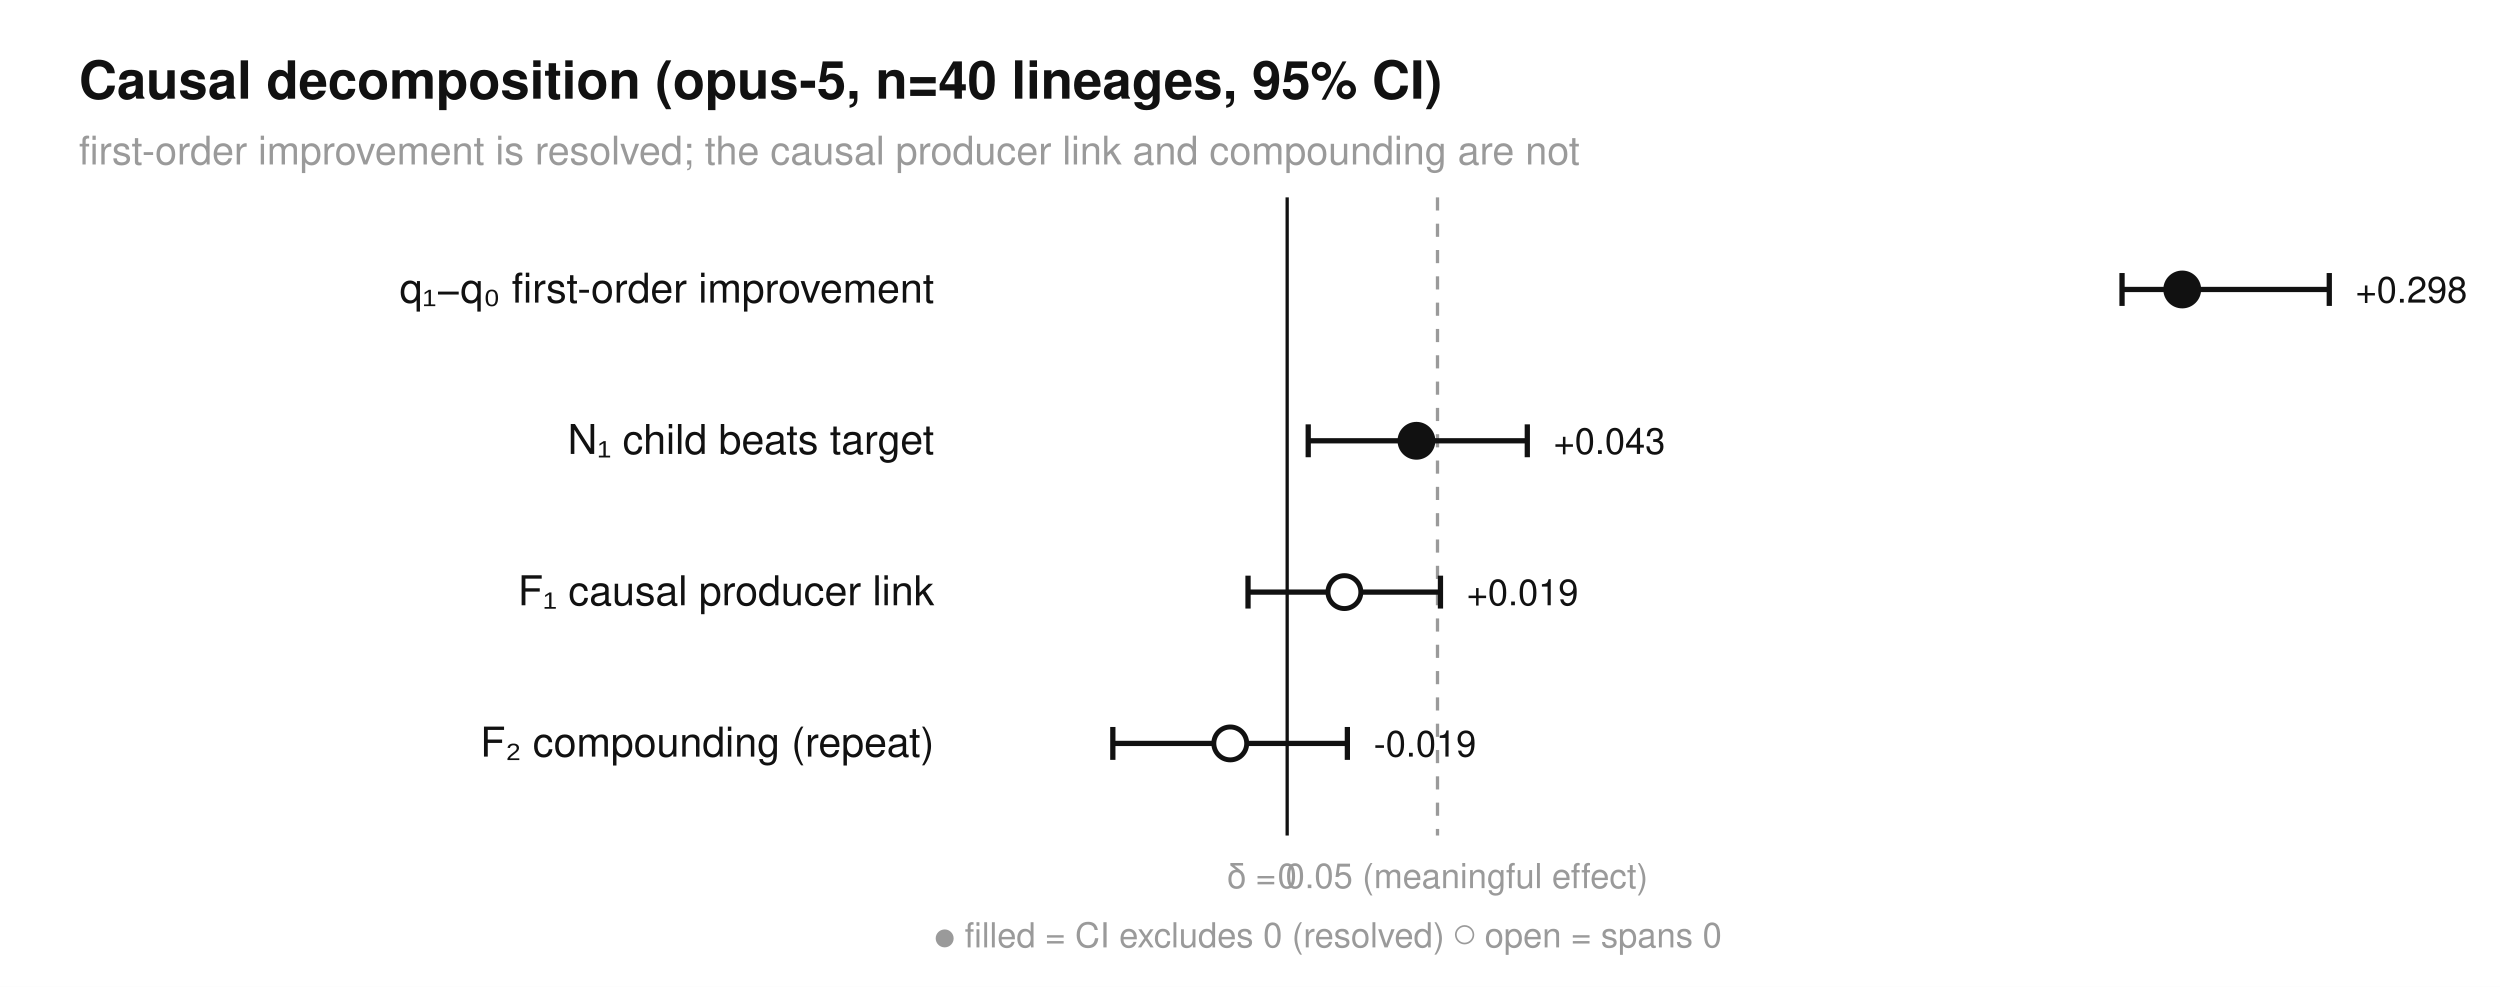
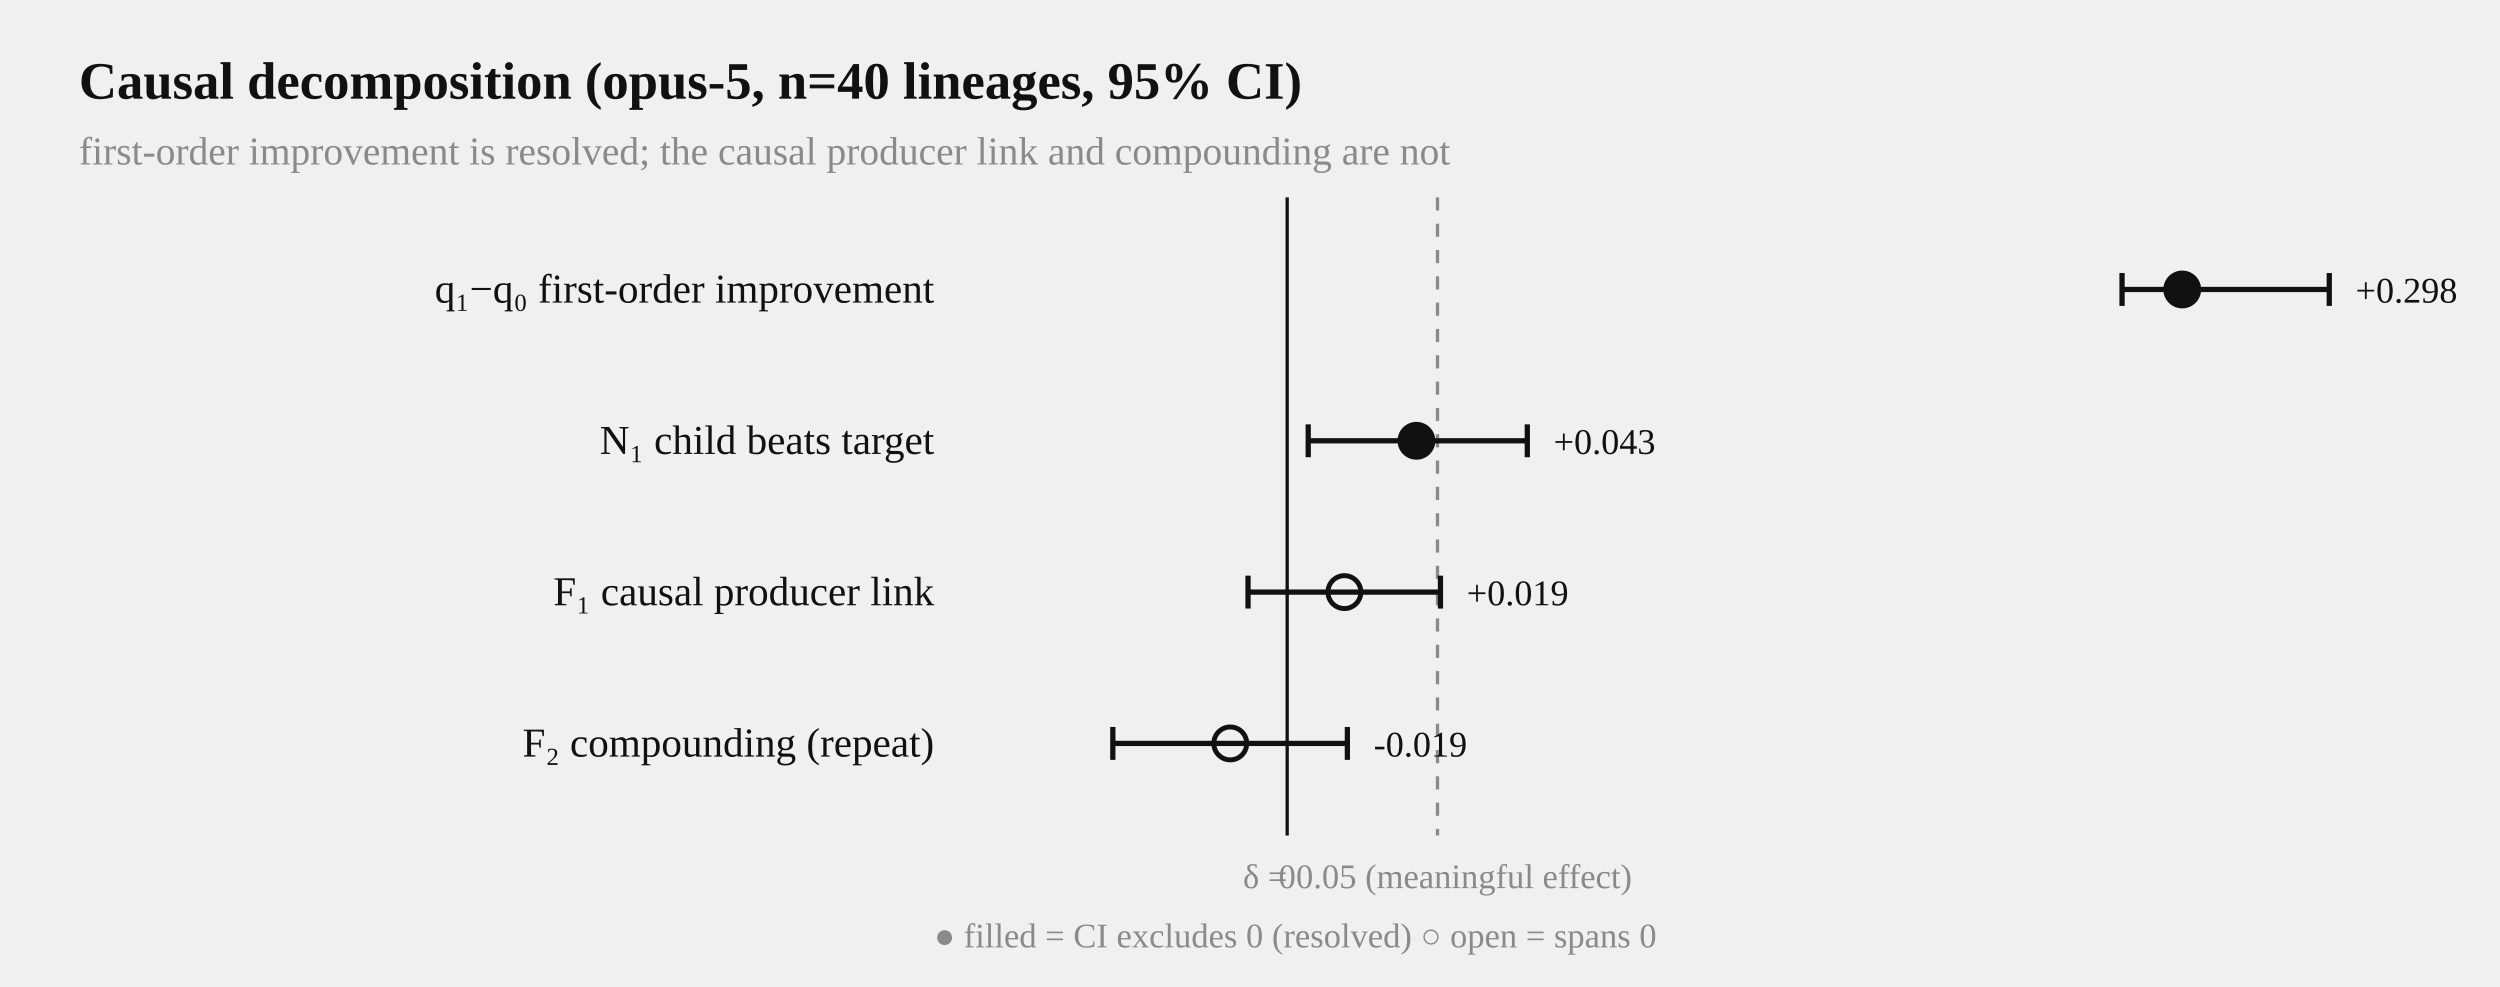
- <svg xmlns="http://www.w3.org/2000/svg" viewBox="0 0 760 300" width="100%" role="img" style="max-width:760px;display:block;margin:auto">
-   <rect width="760" height="300" fill="#ffffff" />
-   <text x="24" y="30" font-family="ui-sans-serif, system-ui, -apple-system, Helvetica, Arial, sans-serif" font-size="16" font-weight="700" fill="#111111">Causal decomposition (opus-5, n=40 lineages, 95% CI)</text>
-   <text x="24" y="50" font-family="ui-sans-serif, system-ui, -apple-system, Helvetica, Arial, sans-serif" font-size="12" fill="#9a9a9a">first-order improvement is resolved; the causal producer link and compounding are not</text>
+ <svg xmlns="http://www.w3.org/2000/svg" viewBox="0 0 760 300" width="100%" role="img" style="display:block;margin:auto;overflow:visible">
+   <text x="24" y="30" font-family="Lora, Georgia, &quot;Times New Roman&quot;, serif" font-size="16" font-weight="700" fill="#111111">Causal decomposition (opus-5, n=40 lineages, 95% CI)</text>
+   <text x="24" y="50" font-family="Lora, Georgia, &quot;Times New Roman&quot;, serif" font-size="12" fill="#8a8a8a">first-order improvement is resolved; the causal producer link and compounding are not</text>
  <line x1="391.3" y1="60" x2="391.3" y2="254" stroke="#111111" stroke-width="1" stroke-dasharray="0" />
-   <text x="391.3" y="270" text-anchor="middle" font-family="ui-sans-serif, system-ui, -apple-system, Helvetica, Arial, sans-serif" font-size="10.5" fill="#9a9a9a">0</text>
-   <line x1="437.0" y1="60" x2="437.0" y2="254" stroke="#9a9a9a" stroke-width="1" stroke-dasharray="4 4" />
-   <text x="437.0" y="270" text-anchor="middle" font-family="ui-sans-serif, system-ui, -apple-system, Helvetica, Arial, sans-serif" font-size="10.5" fill="#9a9a9a">δ = 0.05 (meaningful effect)</text>
-   <text x="284" y="92" text-anchor="end" font-family="ui-sans-serif, system-ui, -apple-system, Helvetica, Arial, sans-serif" font-size="12.5" fill="#111111">q₁−q₀  first-order improvement</text>
+   <text x="391.3" y="270" text-anchor="middle" font-family="Lora, Georgia, &quot;Times New Roman&quot;, serif" font-size="10.5" fill="#8a8a8a">0</text>
+   <line x1="437.0" y1="60" x2="437.0" y2="254" stroke="#8a8a8a" stroke-width="1" stroke-dasharray="4 4" />
+   <text x="437.0" y="270" text-anchor="middle" font-family="Lora, Georgia, &quot;Times New Roman&quot;, serif" font-size="10.5" fill="#8a8a8a">δ = 0.05 (meaningful effect)</text>
+   <text x="284" y="92" text-anchor="end" font-family="Lora, Georgia, &quot;Times New Roman&quot;, serif" font-size="12.5" fill="#111111">q₁−q₀  first-order improvement</text>
  <line x1="645.1" y1="88" x2="708.1" y2="88" stroke="#111111" stroke-width="1.6" />
  <line x1="645.1" y1="83" x2="645.1" y2="93" stroke="#111111" stroke-width="1.6" />
  <line x1="708.1" y1="83" x2="708.1" y2="93" stroke="#111111" stroke-width="1.6" />
  <circle cx="663.4" cy="88" r="5" fill="#111111" stroke="#111111" stroke-width="1.5" />
-   <text x="716.1" y="92" font-family="ui-sans-serif, system-ui, -apple-system, Helvetica, Arial, sans-serif" font-size="11" fill="#111111">+0.298</text>
-   <text x="284" y="138" text-anchor="end" font-family="ui-sans-serif, system-ui, -apple-system, Helvetica, Arial, sans-serif" font-size="12.5" fill="#111111">N₁  child beats target</text>
+   <text x="716.1" y="92" font-family="Lora, Georgia, &quot;Times New Roman&quot;, serif" font-size="11" fill="#111111">+0.298</text>
+   <text x="284" y="138" text-anchor="end" font-family="Lora, Georgia, &quot;Times New Roman&quot;, serif" font-size="12.5" fill="#111111">N₁  child beats target</text>
  <line x1="397.7" y1="134" x2="464.3" y2="134" stroke="#111111" stroke-width="1.6" />
  <line x1="397.7" y1="129" x2="397.7" y2="139" stroke="#111111" stroke-width="1.6" />
  <line x1="464.3" y1="129" x2="464.3" y2="139" stroke="#111111" stroke-width="1.6" />
  <circle cx="430.6" cy="134" r="5" fill="#111111" stroke="#111111" stroke-width="1.5" />
-   <text x="472.3" y="138" font-family="ui-sans-serif, system-ui, -apple-system, Helvetica, Arial, sans-serif" font-size="11" fill="#111111">+0.043</text>
-   <text x="284" y="184" text-anchor="end" font-family="ui-sans-serif, system-ui, -apple-system, Helvetica, Arial, sans-serif" font-size="12.5" fill="#111111">F₁  causal producer link</text>
+   <text x="472.3" y="138" font-family="Lora, Georgia, &quot;Times New Roman&quot;, serif" font-size="11" fill="#111111">+0.043</text>
+   <text x="284" y="184" text-anchor="end" font-family="Lora, Georgia, &quot;Times New Roman&quot;, serif" font-size="12.5" fill="#111111">F₁  causal producer link</text>
  <line x1="379.4" y1="180" x2="437.9" y2="180" stroke="#111111" stroke-width="1.6" />
  <line x1="379.4" y1="175" x2="379.4" y2="185" stroke="#111111" stroke-width="1.6" />
  <line x1="437.9" y1="175" x2="437.9" y2="185" stroke="#111111" stroke-width="1.6" />
-   <circle cx="408.7" cy="180" r="5" fill="#ffffff" stroke="#111111" stroke-width="1.5" />
-   <text x="445.9" y="184" font-family="ui-sans-serif, system-ui, -apple-system, Helvetica, Arial, sans-serif" font-size="11" fill="#111111">+0.019</text>
-   <text x="284" y="230" text-anchor="end" font-family="ui-sans-serif, system-ui, -apple-system, Helvetica, Arial, sans-serif" font-size="12.5" fill="#111111">F₂  compounding (repeat)</text>
+   <circle cx="408.7" cy="180" r="5" fill="none" stroke="#111111" stroke-width="1.5" />
+   <text x="445.9" y="184" font-family="Lora, Georgia, &quot;Times New Roman&quot;, serif" font-size="11" fill="#111111">+0.019</text>
+   <text x="284" y="230" text-anchor="end" font-family="Lora, Georgia, &quot;Times New Roman&quot;, serif" font-size="12.5" fill="#111111">F₂  compounding (repeat)</text>
  <line x1="338.3" y1="226" x2="409.6" y2="226" stroke="#111111" stroke-width="1.6" />
  <line x1="338.3" y1="221" x2="338.3" y2="231" stroke="#111111" stroke-width="1.6" />
  <line x1="409.6" y1="221" x2="409.6" y2="231" stroke="#111111" stroke-width="1.6" />
-   <circle cx="374.0" cy="226" r="5" fill="#ffffff" stroke="#111111" stroke-width="1.5" />
-   <text x="417.6" y="230" font-family="ui-sans-serif, system-ui, -apple-system, Helvetica, Arial, sans-serif" font-size="11" fill="#111111">-0.019</text>
-   <text x="284" y="288" font-family="ui-sans-serif, system-ui, -apple-system, Helvetica, Arial, sans-serif" font-size="10.5" fill="#9a9a9a">● filled = CI excludes 0 (resolved)   ○ open = spans 0</text>
+   <circle cx="374.0" cy="226" r="5" fill="none" stroke="#111111" stroke-width="1.5" />
+   <text x="417.6" y="230" font-family="Lora, Georgia, &quot;Times New Roman&quot;, serif" font-size="11" fill="#111111">-0.019</text>
+   <text x="284" y="288" font-family="Lora, Georgia, &quot;Times New Roman&quot;, serif" font-size="10.5" fill="#8a8a8a">● filled = CI excludes 0 (resolved)   ○ open = spans 0</text>
</svg>
